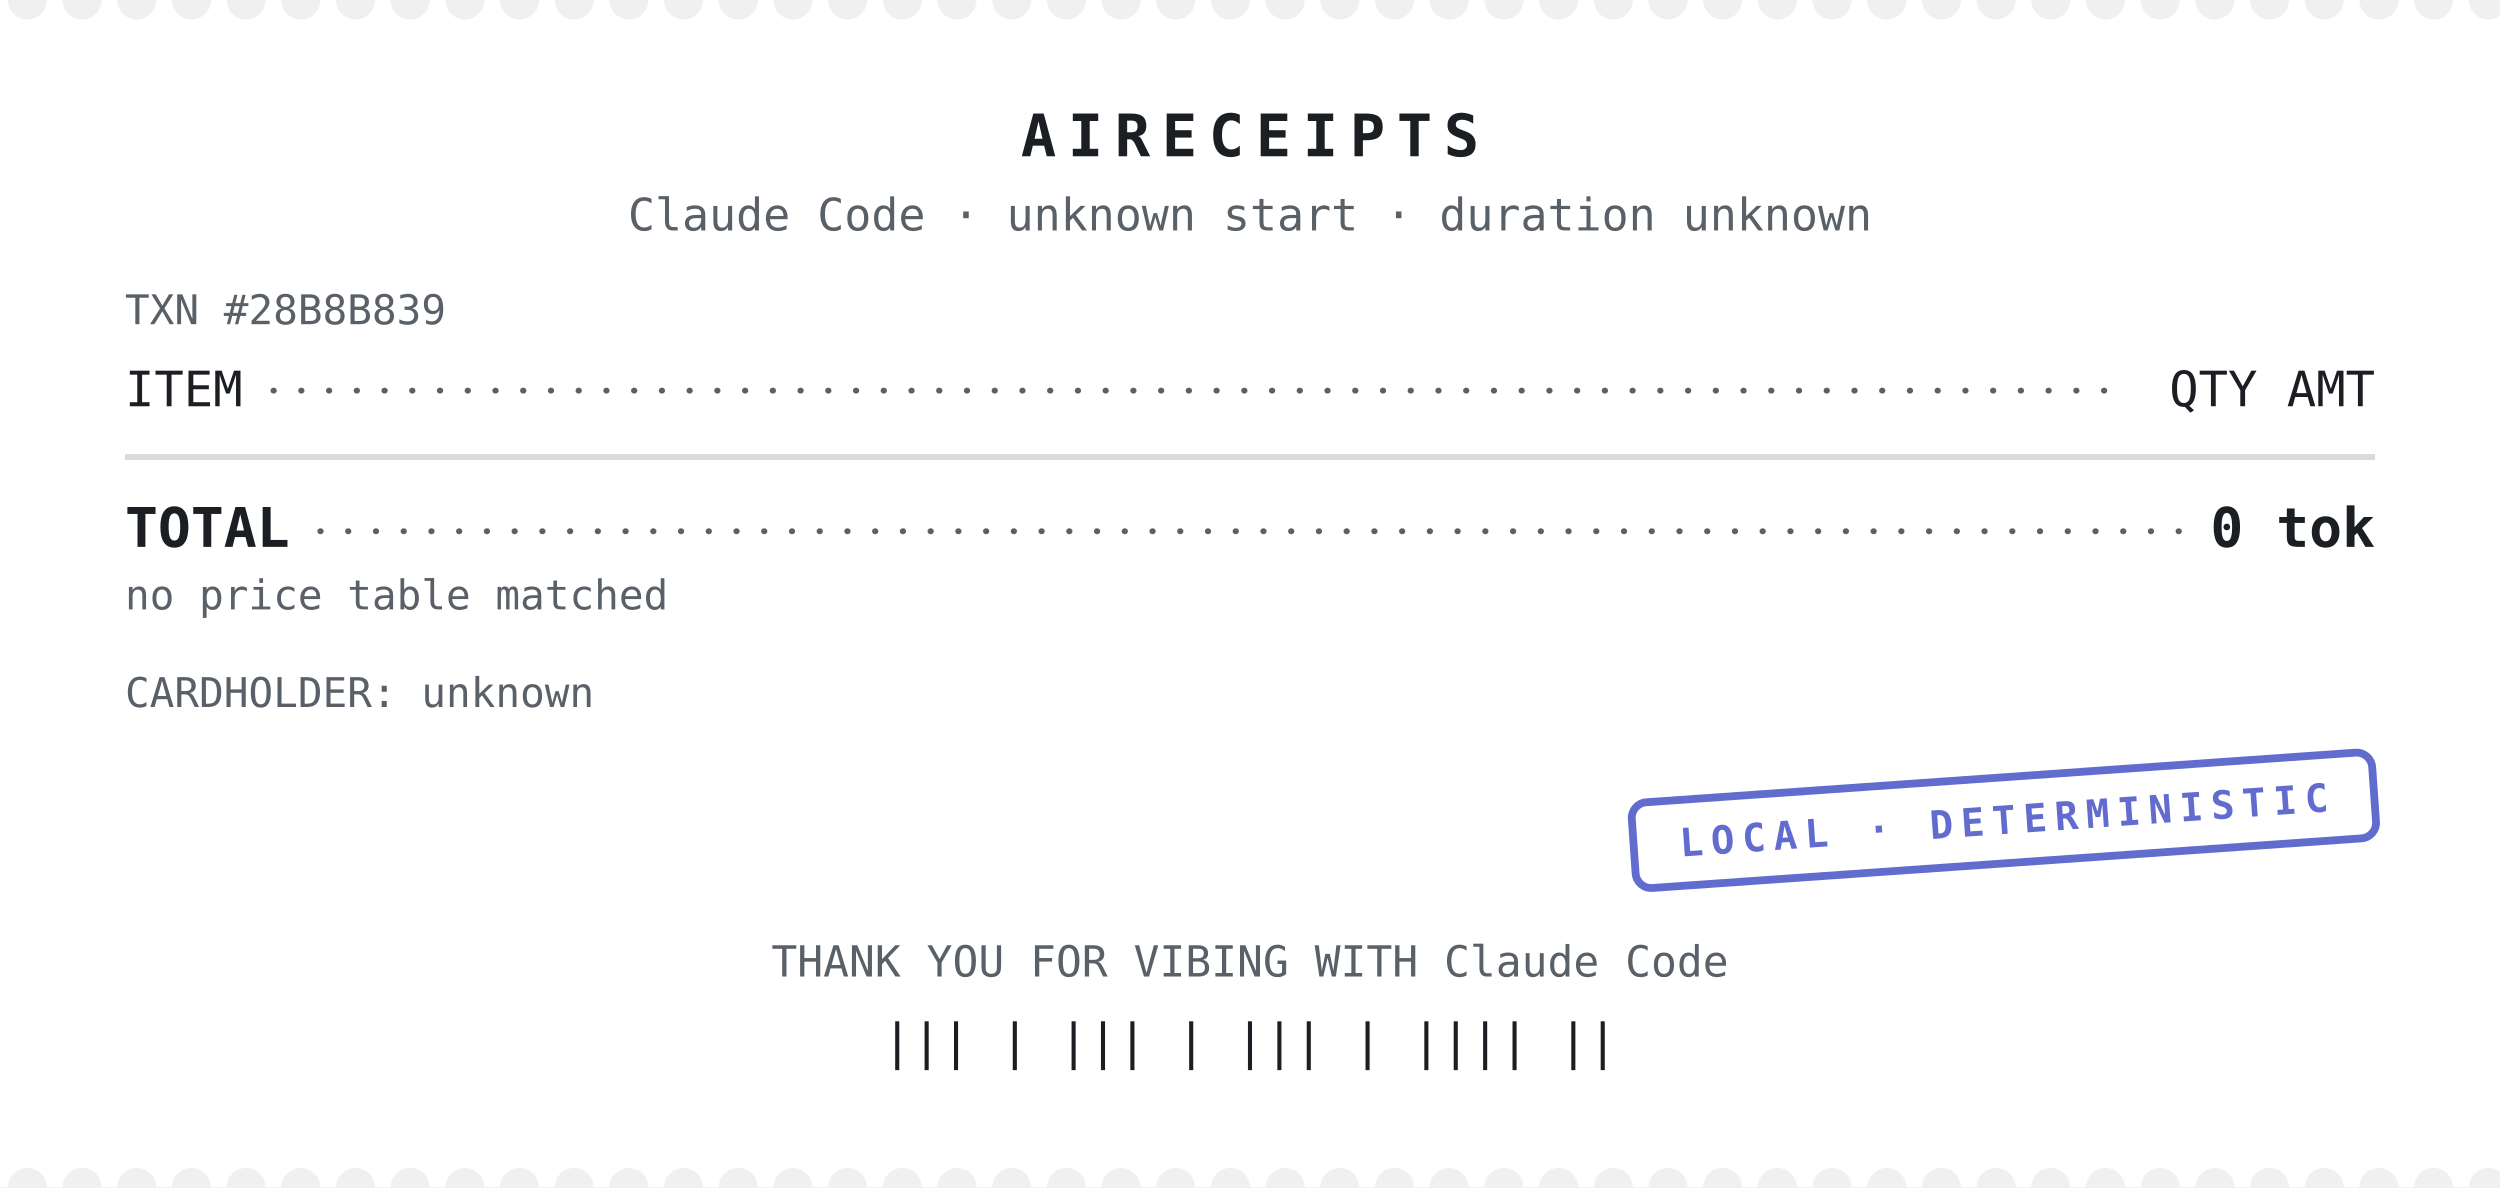
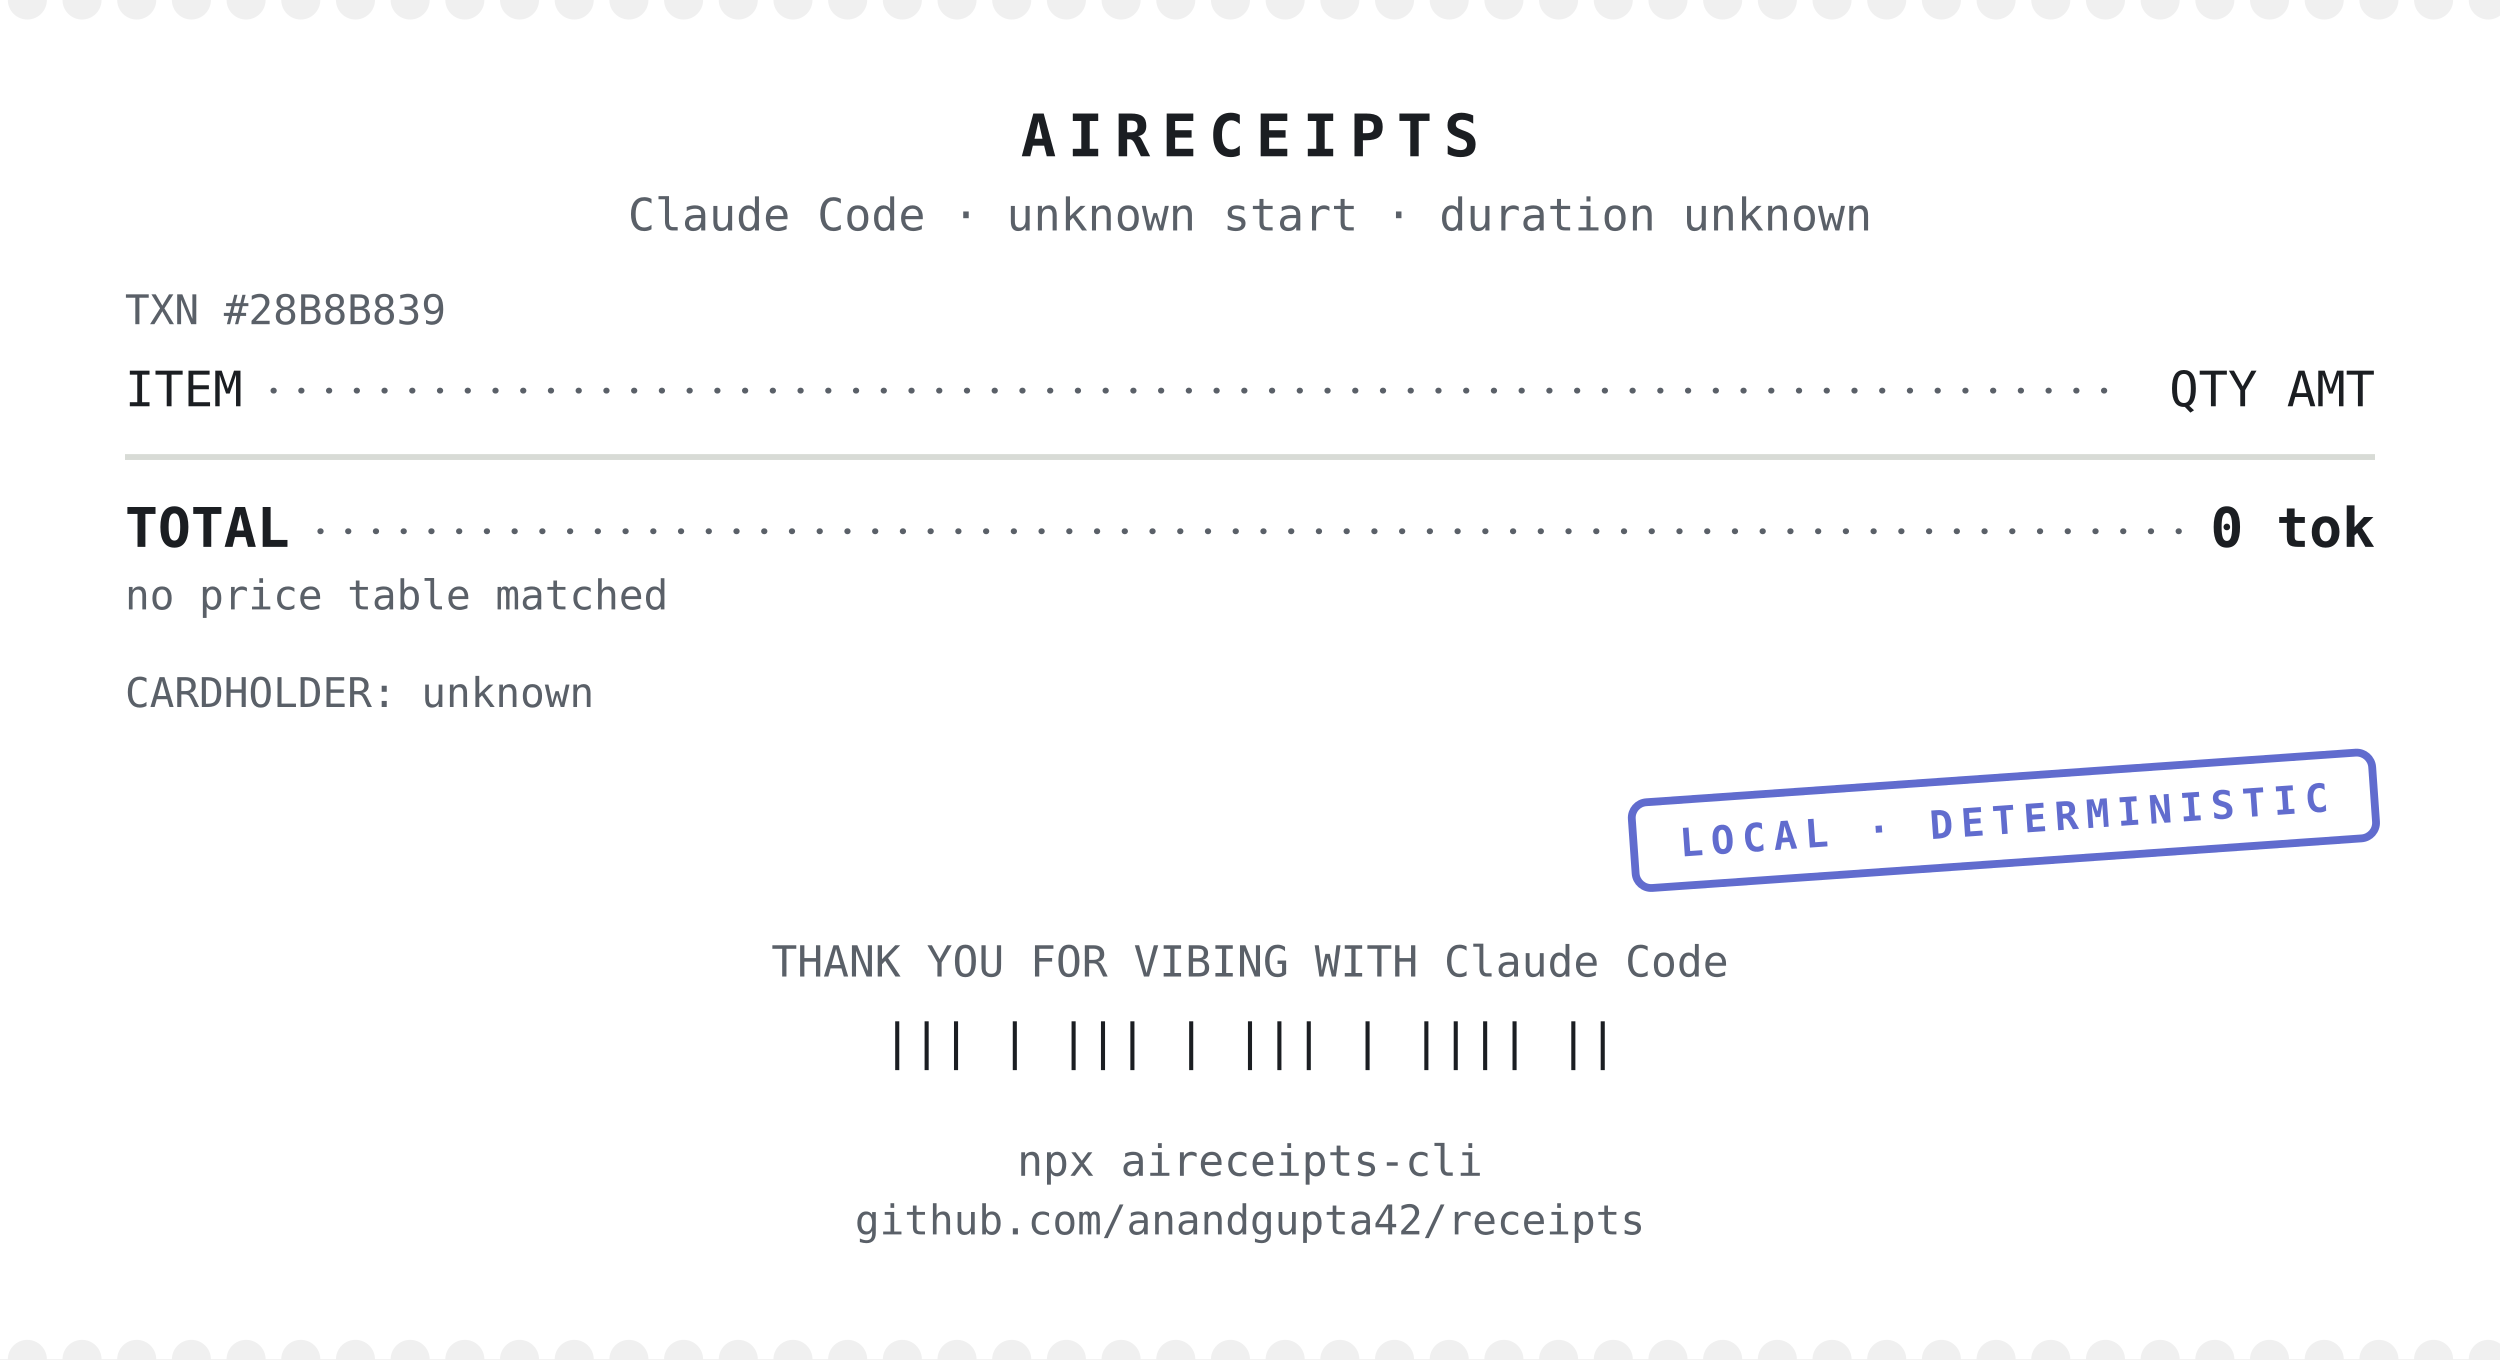
- <svg xmlns="http://www.w3.org/2000/svg" width="640" height="304" viewBox="0 0 640 304" font-family="&quot;SF Mono&quot;,&quot;Cascadia Code&quot;,&quot;JetBrains Mono&quot;,Menlo,Consolas,monospace" role="img" aria-label="aireceipts cost receipt">
+ <svg xmlns="http://www.w3.org/2000/svg" width="640" height="348" viewBox="0 0 640 348" font-family="&quot;SF Mono&quot;,&quot;Cascadia Code&quot;,&quot;JetBrains Mono&quot;,Menlo,Consolas,monospace" role="img" aria-label="aireceipts cost receipt">
  <g transform="translate(0 0)">
    <defs>
-       <mask id="perf-0" maskUnits="userSpaceOnUse" x="-5" y="-5" width="650" height="314">
-         <rect x="0" y="0" width="640" height="304" fill="#FFFFFF" />
+       <mask id="perf-0" maskUnits="userSpaceOnUse" x="-5" y="-5" width="650" height="358">
+         <rect x="0" y="0" width="640" height="348" fill="#FFFFFF" />
        <g class="perf-top">
          <circle cx="7" cy="0" r="5" fill="#000000" />
          <circle cx="21" cy="0" r="5" fill="#000000" />
          <circle cx="35" cy="0" r="5" fill="#000000" />
          <circle cx="49" cy="0" r="5" fill="#000000" />
          <circle cx="63" cy="0" r="5" fill="#000000" />
          <circle cx="77" cy="0" r="5" fill="#000000" />
          <circle cx="91" cy="0" r="5" fill="#000000" />
          <circle cx="105" cy="0" r="5" fill="#000000" />
          <circle cx="119" cy="0" r="5" fill="#000000" />
          <circle cx="133" cy="0" r="5" fill="#000000" />
          <circle cx="147" cy="0" r="5" fill="#000000" />
          <circle cx="161" cy="0" r="5" fill="#000000" />
          <circle cx="175" cy="0" r="5" fill="#000000" />
          <circle cx="189" cy="0" r="5" fill="#000000" />
          <circle cx="203" cy="0" r="5" fill="#000000" />
          <circle cx="217" cy="0" r="5" fill="#000000" />
          <circle cx="231" cy="0" r="5" fill="#000000" />
          <circle cx="245" cy="0" r="5" fill="#000000" />
          <circle cx="259" cy="0" r="5" fill="#000000" />
          <circle cx="273" cy="0" r="5" fill="#000000" />
          <circle cx="287" cy="0" r="5" fill="#000000" />
          <circle cx="301" cy="0" r="5" fill="#000000" />
          <circle cx="315" cy="0" r="5" fill="#000000" />
          <circle cx="329" cy="0" r="5" fill="#000000" />
          <circle cx="343" cy="0" r="5" fill="#000000" />
          <circle cx="357" cy="0" r="5" fill="#000000" />
          <circle cx="371" cy="0" r="5" fill="#000000" />
          <circle cx="385" cy="0" r="5" fill="#000000" />
          <circle cx="399" cy="0" r="5" fill="#000000" />
          <circle cx="413" cy="0" r="5" fill="#000000" />
          <circle cx="427" cy="0" r="5" fill="#000000" />
          <circle cx="441" cy="0" r="5" fill="#000000" />
          <circle cx="455" cy="0" r="5" fill="#000000" />
          <circle cx="469" cy="0" r="5" fill="#000000" />
          <circle cx="483" cy="0" r="5" fill="#000000" />
          <circle cx="497" cy="0" r="5" fill="#000000" />
          <circle cx="511" cy="0" r="5" fill="#000000" />
          <circle cx="525" cy="0" r="5" fill="#000000" />
          <circle cx="539" cy="0" r="5" fill="#000000" />
          <circle cx="553" cy="0" r="5" fill="#000000" />
          <circle cx="567" cy="0" r="5" fill="#000000" />
          <circle cx="581" cy="0" r="5" fill="#000000" />
          <circle cx="595" cy="0" r="5" fill="#000000" />
          <circle cx="609" cy="0" r="5" fill="#000000" />
          <circle cx="623" cy="0" r="5" fill="#000000" />
          <circle cx="637" cy="0" r="5" fill="#000000" />
        </g>
        <g class="perf-bottom">
-           <circle cx="7" cy="304" r="5" fill="#000000" />
-           <circle cx="21" cy="304" r="5" fill="#000000" />
-           <circle cx="35" cy="304" r="5" fill="#000000" />
-           <circle cx="49" cy="304" r="5" fill="#000000" />
-           <circle cx="63" cy="304" r="5" fill="#000000" />
-           <circle cx="77" cy="304" r="5" fill="#000000" />
-           <circle cx="91" cy="304" r="5" fill="#000000" />
-           <circle cx="105" cy="304" r="5" fill="#000000" />
-           <circle cx="119" cy="304" r="5" fill="#000000" />
-           <circle cx="133" cy="304" r="5" fill="#000000" />
-           <circle cx="147" cy="304" r="5" fill="#000000" />
-           <circle cx="161" cy="304" r="5" fill="#000000" />
-           <circle cx="175" cy="304" r="5" fill="#000000" />
-           <circle cx="189" cy="304" r="5" fill="#000000" />
-           <circle cx="203" cy="304" r="5" fill="#000000" />
-           <circle cx="217" cy="304" r="5" fill="#000000" />
-           <circle cx="231" cy="304" r="5" fill="#000000" />
-           <circle cx="245" cy="304" r="5" fill="#000000" />
-           <circle cx="259" cy="304" r="5" fill="#000000" />
-           <circle cx="273" cy="304" r="5" fill="#000000" />
-           <circle cx="287" cy="304" r="5" fill="#000000" />
-           <circle cx="301" cy="304" r="5" fill="#000000" />
-           <circle cx="315" cy="304" r="5" fill="#000000" />
-           <circle cx="329" cy="304" r="5" fill="#000000" />
-           <circle cx="343" cy="304" r="5" fill="#000000" />
-           <circle cx="357" cy="304" r="5" fill="#000000" />
-           <circle cx="371" cy="304" r="5" fill="#000000" />
-           <circle cx="385" cy="304" r="5" fill="#000000" />
-           <circle cx="399" cy="304" r="5" fill="#000000" />
-           <circle cx="413" cy="304" r="5" fill="#000000" />
-           <circle cx="427" cy="304" r="5" fill="#000000" />
-           <circle cx="441" cy="304" r="5" fill="#000000" />
-           <circle cx="455" cy="304" r="5" fill="#000000" />
-           <circle cx="469" cy="304" r="5" fill="#000000" />
-           <circle cx="483" cy="304" r="5" fill="#000000" />
-           <circle cx="497" cy="304" r="5" fill="#000000" />
-           <circle cx="511" cy="304" r="5" fill="#000000" />
-           <circle cx="525" cy="304" r="5" fill="#000000" />
-           <circle cx="539" cy="304" r="5" fill="#000000" />
-           <circle cx="553" cy="304" r="5" fill="#000000" />
-           <circle cx="567" cy="304" r="5" fill="#000000" />
-           <circle cx="581" cy="304" r="5" fill="#000000" />
-           <circle cx="595" cy="304" r="5" fill="#000000" />
-           <circle cx="609" cy="304" r="5" fill="#000000" />
-           <circle cx="623" cy="304" r="5" fill="#000000" />
-           <circle cx="637" cy="304" r="5" fill="#000000" />
+           <circle cx="7" cy="348" r="5" fill="#000000" />
+           <circle cx="21" cy="348" r="5" fill="#000000" />
+           <circle cx="35" cy="348" r="5" fill="#000000" />
+           <circle cx="49" cy="348" r="5" fill="#000000" />
+           <circle cx="63" cy="348" r="5" fill="#000000" />
+           <circle cx="77" cy="348" r="5" fill="#000000" />
+           <circle cx="91" cy="348" r="5" fill="#000000" />
+           <circle cx="105" cy="348" r="5" fill="#000000" />
+           <circle cx="119" cy="348" r="5" fill="#000000" />
+           <circle cx="133" cy="348" r="5" fill="#000000" />
+           <circle cx="147" cy="348" r="5" fill="#000000" />
+           <circle cx="161" cy="348" r="5" fill="#000000" />
+           <circle cx="175" cy="348" r="5" fill="#000000" />
+           <circle cx="189" cy="348" r="5" fill="#000000" />
+           <circle cx="203" cy="348" r="5" fill="#000000" />
+           <circle cx="217" cy="348" r="5" fill="#000000" />
+           <circle cx="231" cy="348" r="5" fill="#000000" />
+           <circle cx="245" cy="348" r="5" fill="#000000" />
+           <circle cx="259" cy="348" r="5" fill="#000000" />
+           <circle cx="273" cy="348" r="5" fill="#000000" />
+           <circle cx="287" cy="348" r="5" fill="#000000" />
+           <circle cx="301" cy="348" r="5" fill="#000000" />
+           <circle cx="315" cy="348" r="5" fill="#000000" />
+           <circle cx="329" cy="348" r="5" fill="#000000" />
+           <circle cx="343" cy="348" r="5" fill="#000000" />
+           <circle cx="357" cy="348" r="5" fill="#000000" />
+           <circle cx="371" cy="348" r="5" fill="#000000" />
+           <circle cx="385" cy="348" r="5" fill="#000000" />
+           <circle cx="399" cy="348" r="5" fill="#000000" />
+           <circle cx="413" cy="348" r="5" fill="#000000" />
+           <circle cx="427" cy="348" r="5" fill="#000000" />
+           <circle cx="441" cy="348" r="5" fill="#000000" />
+           <circle cx="455" cy="348" r="5" fill="#000000" />
+           <circle cx="469" cy="348" r="5" fill="#000000" />
+           <circle cx="483" cy="348" r="5" fill="#000000" />
+           <circle cx="497" cy="348" r="5" fill="#000000" />
+           <circle cx="511" cy="348" r="5" fill="#000000" />
+           <circle cx="525" cy="348" r="5" fill="#000000" />
+           <circle cx="539" cy="348" r="5" fill="#000000" />
+           <circle cx="553" cy="348" r="5" fill="#000000" />
+           <circle cx="567" cy="348" r="5" fill="#000000" />
+           <circle cx="581" cy="348" r="5" fill="#000000" />
+           <circle cx="595" cy="348" r="5" fill="#000000" />
+           <circle cx="609" cy="348" r="5" fill="#000000" />
+           <circle cx="623" cy="348" r="5" fill="#000000" />
+           <circle cx="637" cy="348" r="5" fill="#000000" />
        </g>
      </mask>
    </defs>
-     <rect x="0" y="0" width="640" height="304" fill="#FFFFFF" mask="url(#perf-0)" />
+     <rect x="0" y="0" width="640" height="348" fill="#FFFFFF" mask="url(#perf-0)" />
    <text x="320" y="40" font-size="15" fill="#1B1E22" text-anchor="middle" font-weight="700" letter-spacing="3">AIRECEIPTS</text>
    <text x="320" y="59" font-size="11.5" fill="#5A6068" text-anchor="middle">Claude Code · unknown start · duration unknown</text>
    <text x="32" y="83" font-size="10.5" fill="#5A6068" text-anchor="start">TXN #28B8B839</text>
    <text x="32" y="104" font-size="12.5" fill="#1B1E22" text-anchor="start">ITEM</text>
    <text x="608" y="104" font-size="12.5" fill="#1B1E22" text-anchor="end">QTY  AMT</text>
    <line x1="70" y1="100" x2="540" y2="100" stroke="#5A6068" stroke-width="1.5" stroke-linecap="round" stroke-dasharray="0.1 7" />
    <line x1="32" y1="117" x2="608" y2="117" stroke="#D8DBD6" stroke-width="1.5" />
    <text x="32" y="140" font-size="14" fill="#1B1E22" text-anchor="start" font-weight="700">TOTAL</text>
    <text x="608" y="140" font-size="14" fill="#1B1E22" text-anchor="end" font-weight="700">0 tok</text>
    <line x1="82" y1="136" x2="558" y2="136" stroke="#5A6068" stroke-width="1.5" stroke-linecap="round" stroke-dasharray="0.1 7" />
    <text x="32" y="156" font-size="10.5" fill="#5A6068" text-anchor="start">no price table matched</text>
    <text x="32" y="181" font-size="10.5" fill="#5A6068" text-anchor="start">CARDHOLDER: unknown</text>
    <g class="stamp" opacity="0.8" transform="rotate(-4 513 210)">
      <rect x="418" y="199" width="190" height="22" rx="4" fill="none" stroke="#3947C2" stroke-width="2" />
      <text x="513" y="213.5" font-size="10" fill="#3947C2" text-anchor="middle" font-weight="700" letter-spacing="2">LOCAL · DETERMINISTIC</text>
    </g>
    <text x="320" y="250" font-size="11" fill="#5A6068" text-anchor="middle">THANK YOU FOR VIBING WITH Claude Code</text>
    <text x="320" y="271" font-size="12.5" fill="#1B1E22" text-anchor="middle">||| | ||| | ||| | |||| ||</text>
+     <text x="320" y="301" font-size="11" fill="#5A6068" text-anchor="middle">npx aireceipts-cli</text>
+     <text x="320" y="316" font-size="10.5" fill="#5A6068" text-anchor="middle">github.com/anandgupta42/receipts</text>
  </g>
</svg>
